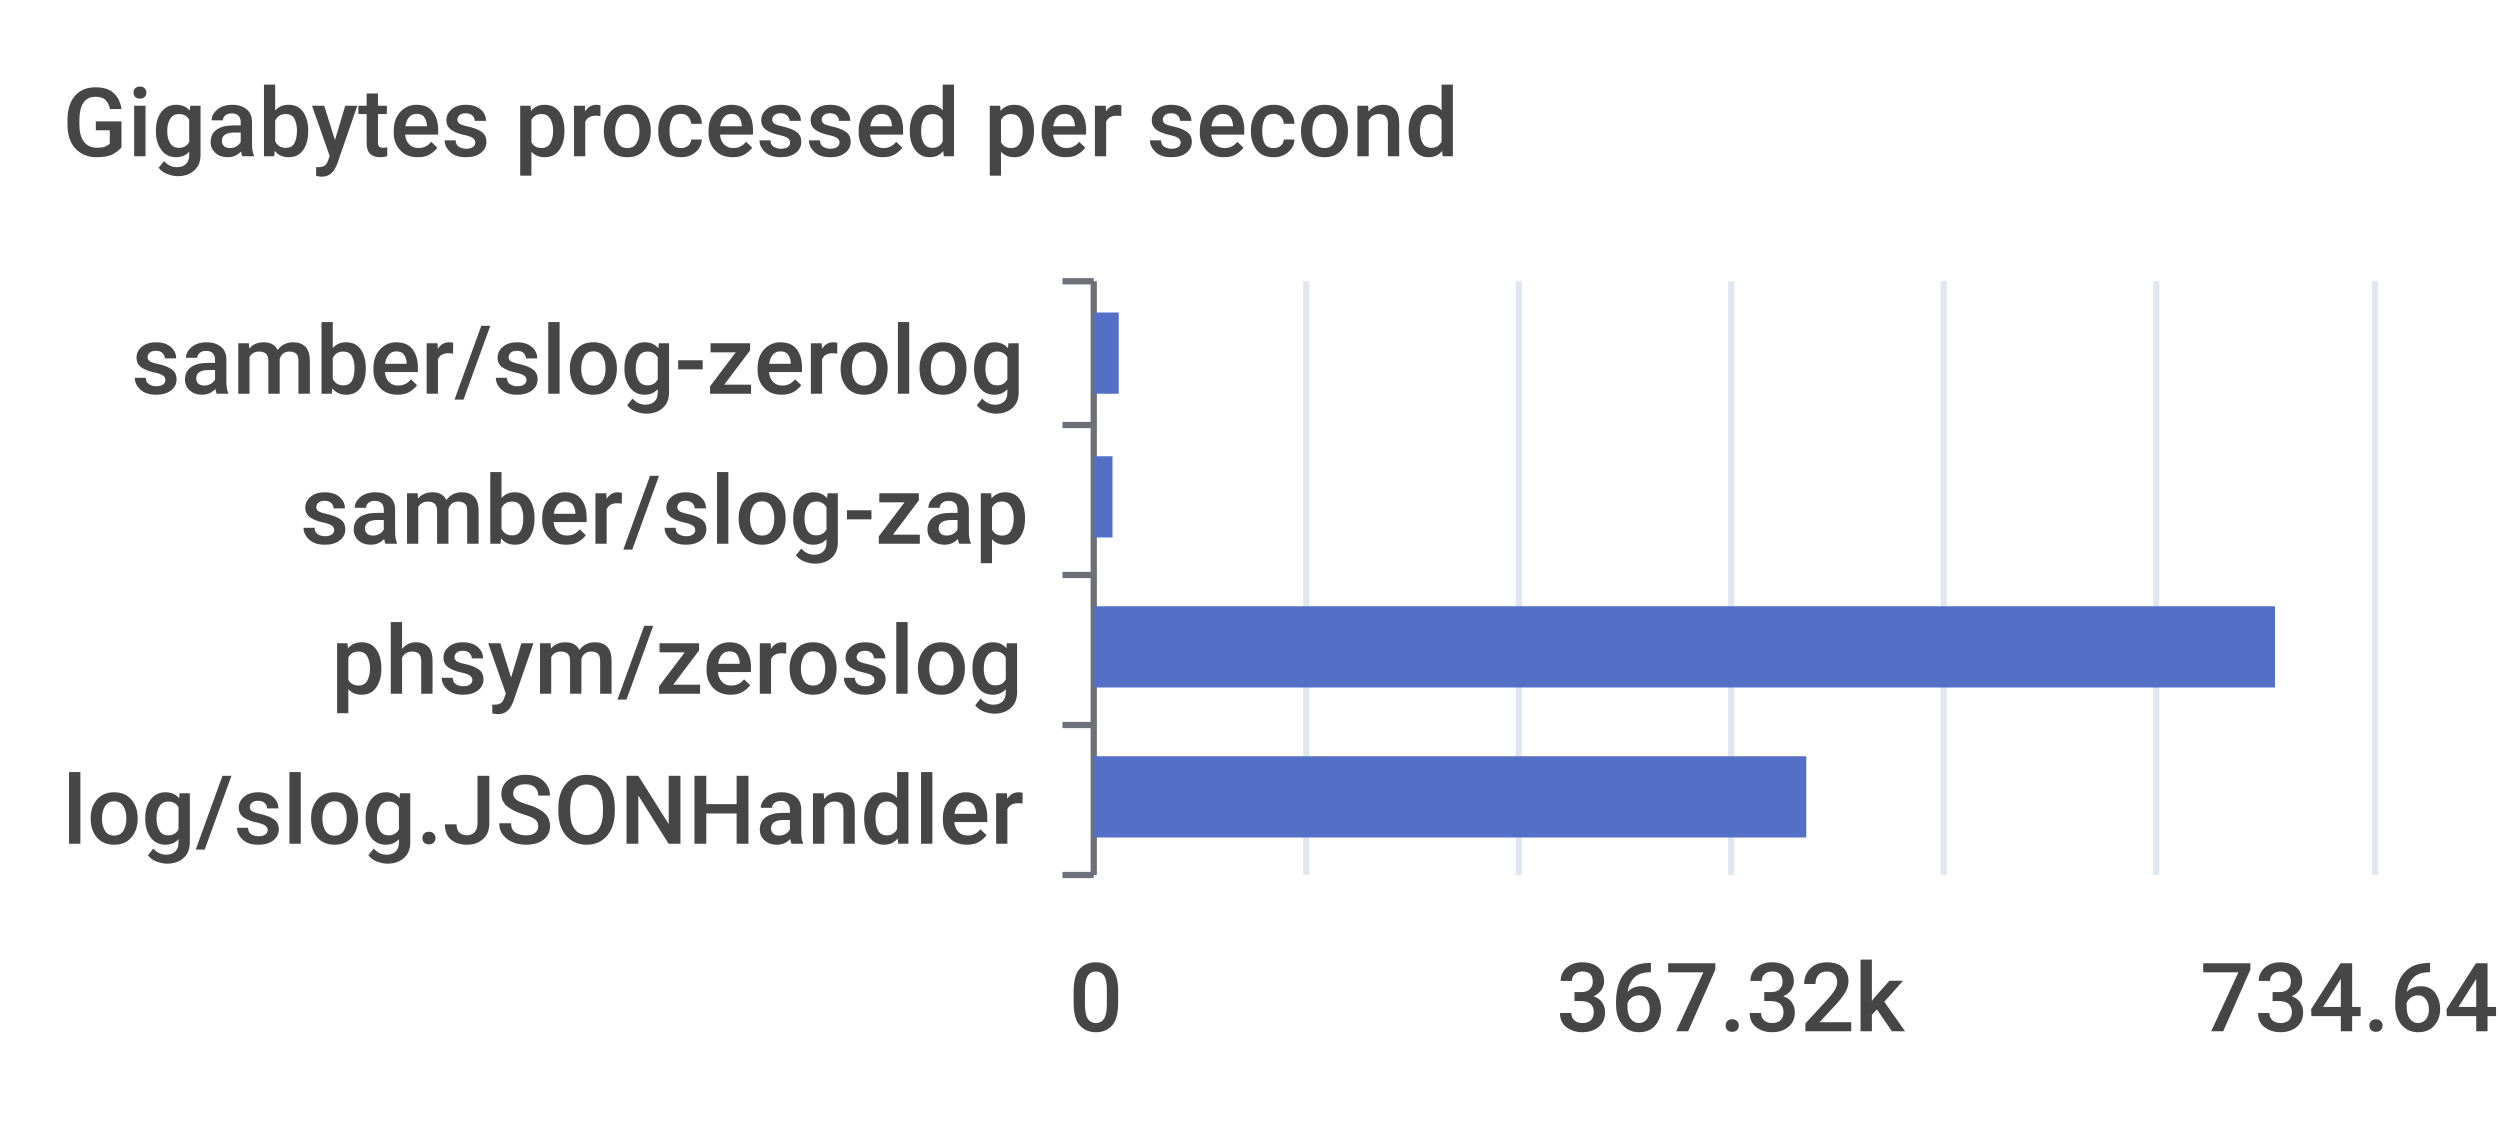
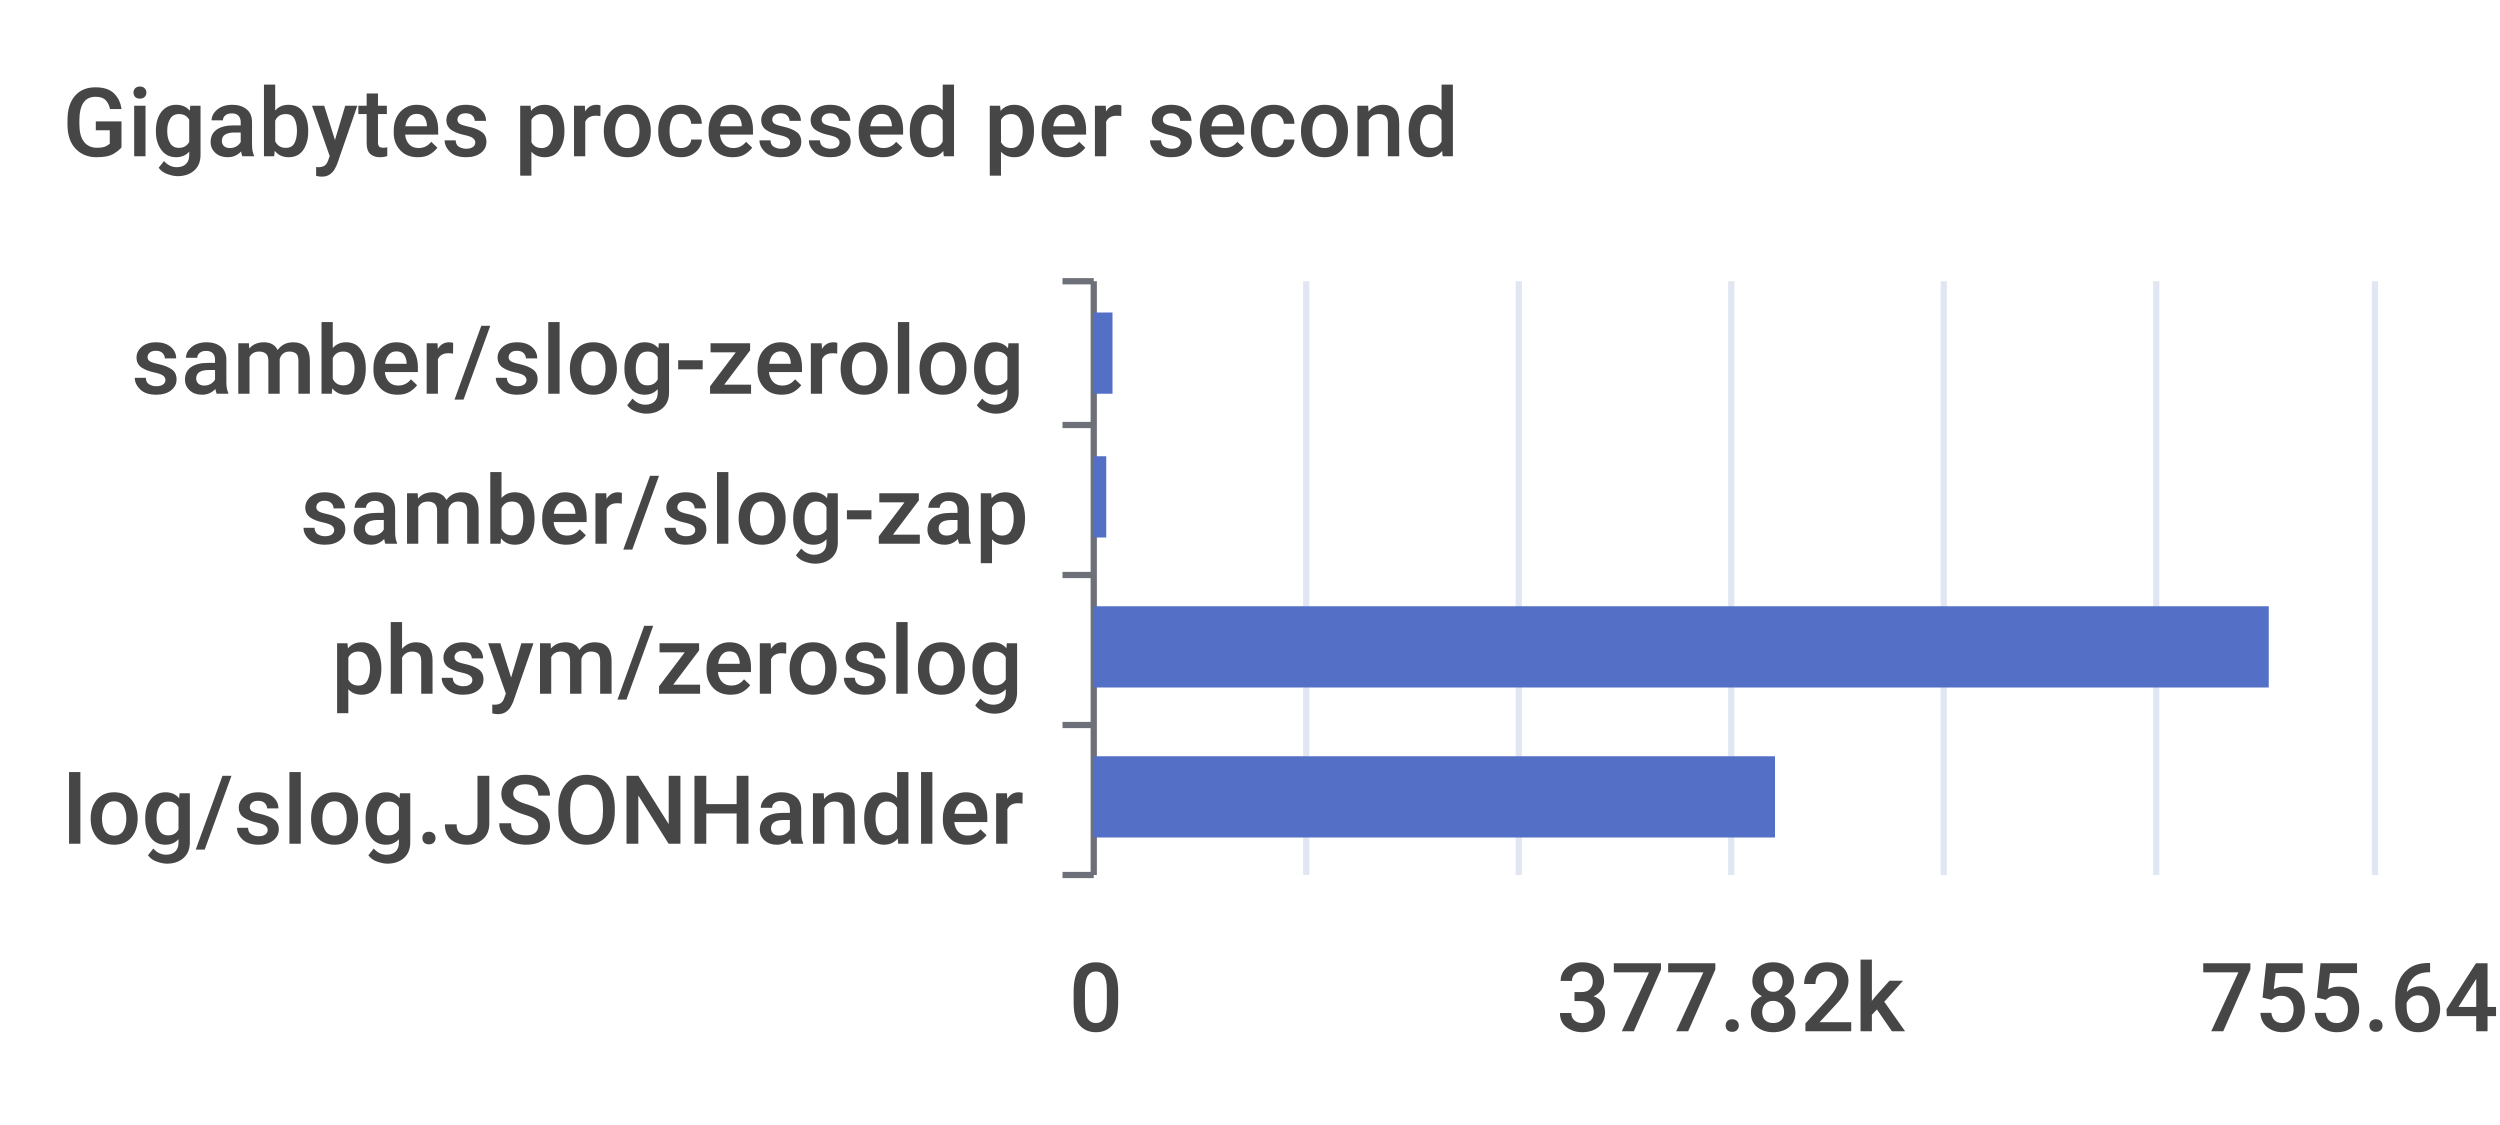
<svg xmlns="http://www.w3.org/2000/svg" width="400" height="180">\n<path d="M 0 0 L 400 0 L 400 180 L 0 180 L 0 0" style="stroke-width:0;stroke:none;fill:rgba(255,255,255,1.0)" />
  <text x="10" y="25" style="stroke-width:0;stroke:none;fill:rgba(70,70,70,1.0);font-size:15.3px;font-family:'Roboto Medium',sans-serif">Gigabytes processed per second</text>
  <path d="M 170 45 L 175 45" style="stroke-width:1;stroke:rgba(110,112,121,1.0);fill:none" />
  <path d="M 170 68 L 175 68" style="stroke-width:1;stroke:rgba(110,112,121,1.0);fill:none" />
  <path d="M 170 92 L 175 92" style="stroke-width:1;stroke:rgba(110,112,121,1.0);fill:none" />
  <path d="M 170 116 L 175 116" style="stroke-width:1;stroke:rgba(110,112,121,1.0);fill:none" />
  <path d="M 170 140 L 175 140" style="stroke-width:1;stroke:rgba(110,112,121,1.0);fill:none" />
  <path d="M 175 45 L 175 140" style="stroke-width:1;stroke:rgba(110,112,121,1.0);fill:none" />
  <text x="21" y="63" style="stroke-width:0;stroke:none;fill:rgba(70,70,70,1.0);font-size:15.3px;font-family:'Roboto Medium',sans-serif">samber/slog-zerolog</text>
  <text x="48" y="87" style="stroke-width:0;stroke:none;fill:rgba(70,70,70,1.0);font-size:15.3px;font-family:'Roboto Medium',sans-serif">samber/slog-zap</text>
  <text x="53" y="111" style="stroke-width:0;stroke:none;fill:rgba(70,70,70,1.0);font-size:15.3px;font-family:'Roboto Medium',sans-serif">phsym/zeroslog</text>
  <text x="10" y="135" style="stroke-width:0;stroke:none;fill:rgba(70,70,70,1.0);font-size:15.3px;font-family:'Roboto Medium',sans-serif">log/slog.JSONHandler</text>
  <text x="171" y="165" style="stroke-width:0;stroke:none;fill:rgba(70,70,70,1.0);font-size:15.3px;font-family:'Roboto Medium',sans-serif">0</text>
-   <text x="249" y="165" style="stroke-width:0;stroke:none;fill:rgba(70,70,70,1.0);font-size:15.3px;font-family:'Roboto Medium',sans-serif">367.32k</text>
-   <text x="352" y="165" style="stroke-width:0;stroke:none;fill:rgba(70,70,70,1.0);font-size:15.3px;font-family:'Roboto Medium',sans-serif">734.64k</text>
+   <text x="249" y="165" style="stroke-width:0;stroke:none;fill:rgba(70,70,70,1.0);font-size:15.3px;font-family:'Roboto Medium',sans-serif">377.82k</text>
+   <text x="352" y="165" style="stroke-width:0;stroke:none;fill:rgba(70,70,70,1.0);font-size:15.3px;font-family:'Roboto Medium',sans-serif">755.64k</text>
  <path d="M 209 45 L 209 140" style="stroke-width:1;stroke:rgba(224,230,242,1.0);fill:none" />
  <path d="M 243 45 L 243 140" style="stroke-width:1;stroke:rgba(224,230,242,1.0);fill:none" />
  <path d="M 277 45 L 277 140" style="stroke-width:1;stroke:rgba(224,230,242,1.0);fill:none" />
  <path d="M 311 45 L 311 140" style="stroke-width:1;stroke:rgba(224,230,242,1.0);fill:none" />
  <path d="M 345 45 L 345 140" style="stroke-width:1;stroke:rgba(224,230,242,1.0);fill:none" />
  <path d="M 380 45 L 380 140" style="stroke-width:1;stroke:rgba(224,230,242,1.0);fill:none" />
-   <path d="M 175 121 L 289 121 L 289 134 L 175 134 L 175 121" style="stroke-width:0;stroke:none;fill:rgba(84,112,198,1.0)" />
-   <path d="M 175 97 L 364 97 L 364 110 L 175 110 L 175 97" style="stroke-width:0;stroke:none;fill:rgba(84,112,198,1.0)" />
-   <path d="M 175 73 L 178 73 L 178 86 L 175 86 L 175 73" style="stroke-width:0;stroke:none;fill:rgba(84,112,198,1.0)" />
-   <path d="M 175 50 L 179 50 L 179 63 L 175 63 L 175 50" style="stroke-width:0;stroke:none;fill:rgba(84,112,198,1.0)" />
+   <path d="M 175 121 L 284 121 L 284 134 L 175 134 L 175 121" style="stroke-width:0;stroke:none;fill:rgba(84,112,198,1.0)" />
+   <path d="M 175 97 L 363 97 L 363 110 L 175 110 L 175 97" style="stroke-width:0;stroke:none;fill:rgba(84,112,198,1.0)" />
+   <path d="M 175 73 L 177 73 L 177 86 L 175 86 L 175 73" style="stroke-width:0;stroke:none;fill:rgba(84,112,198,1.0)" />
+   <path d="M 175 50 L 178 50 L 178 63 L 175 63 L 175 50" style="stroke-width:0;stroke:none;fill:rgba(84,112,198,1.0)" />
</svg>
